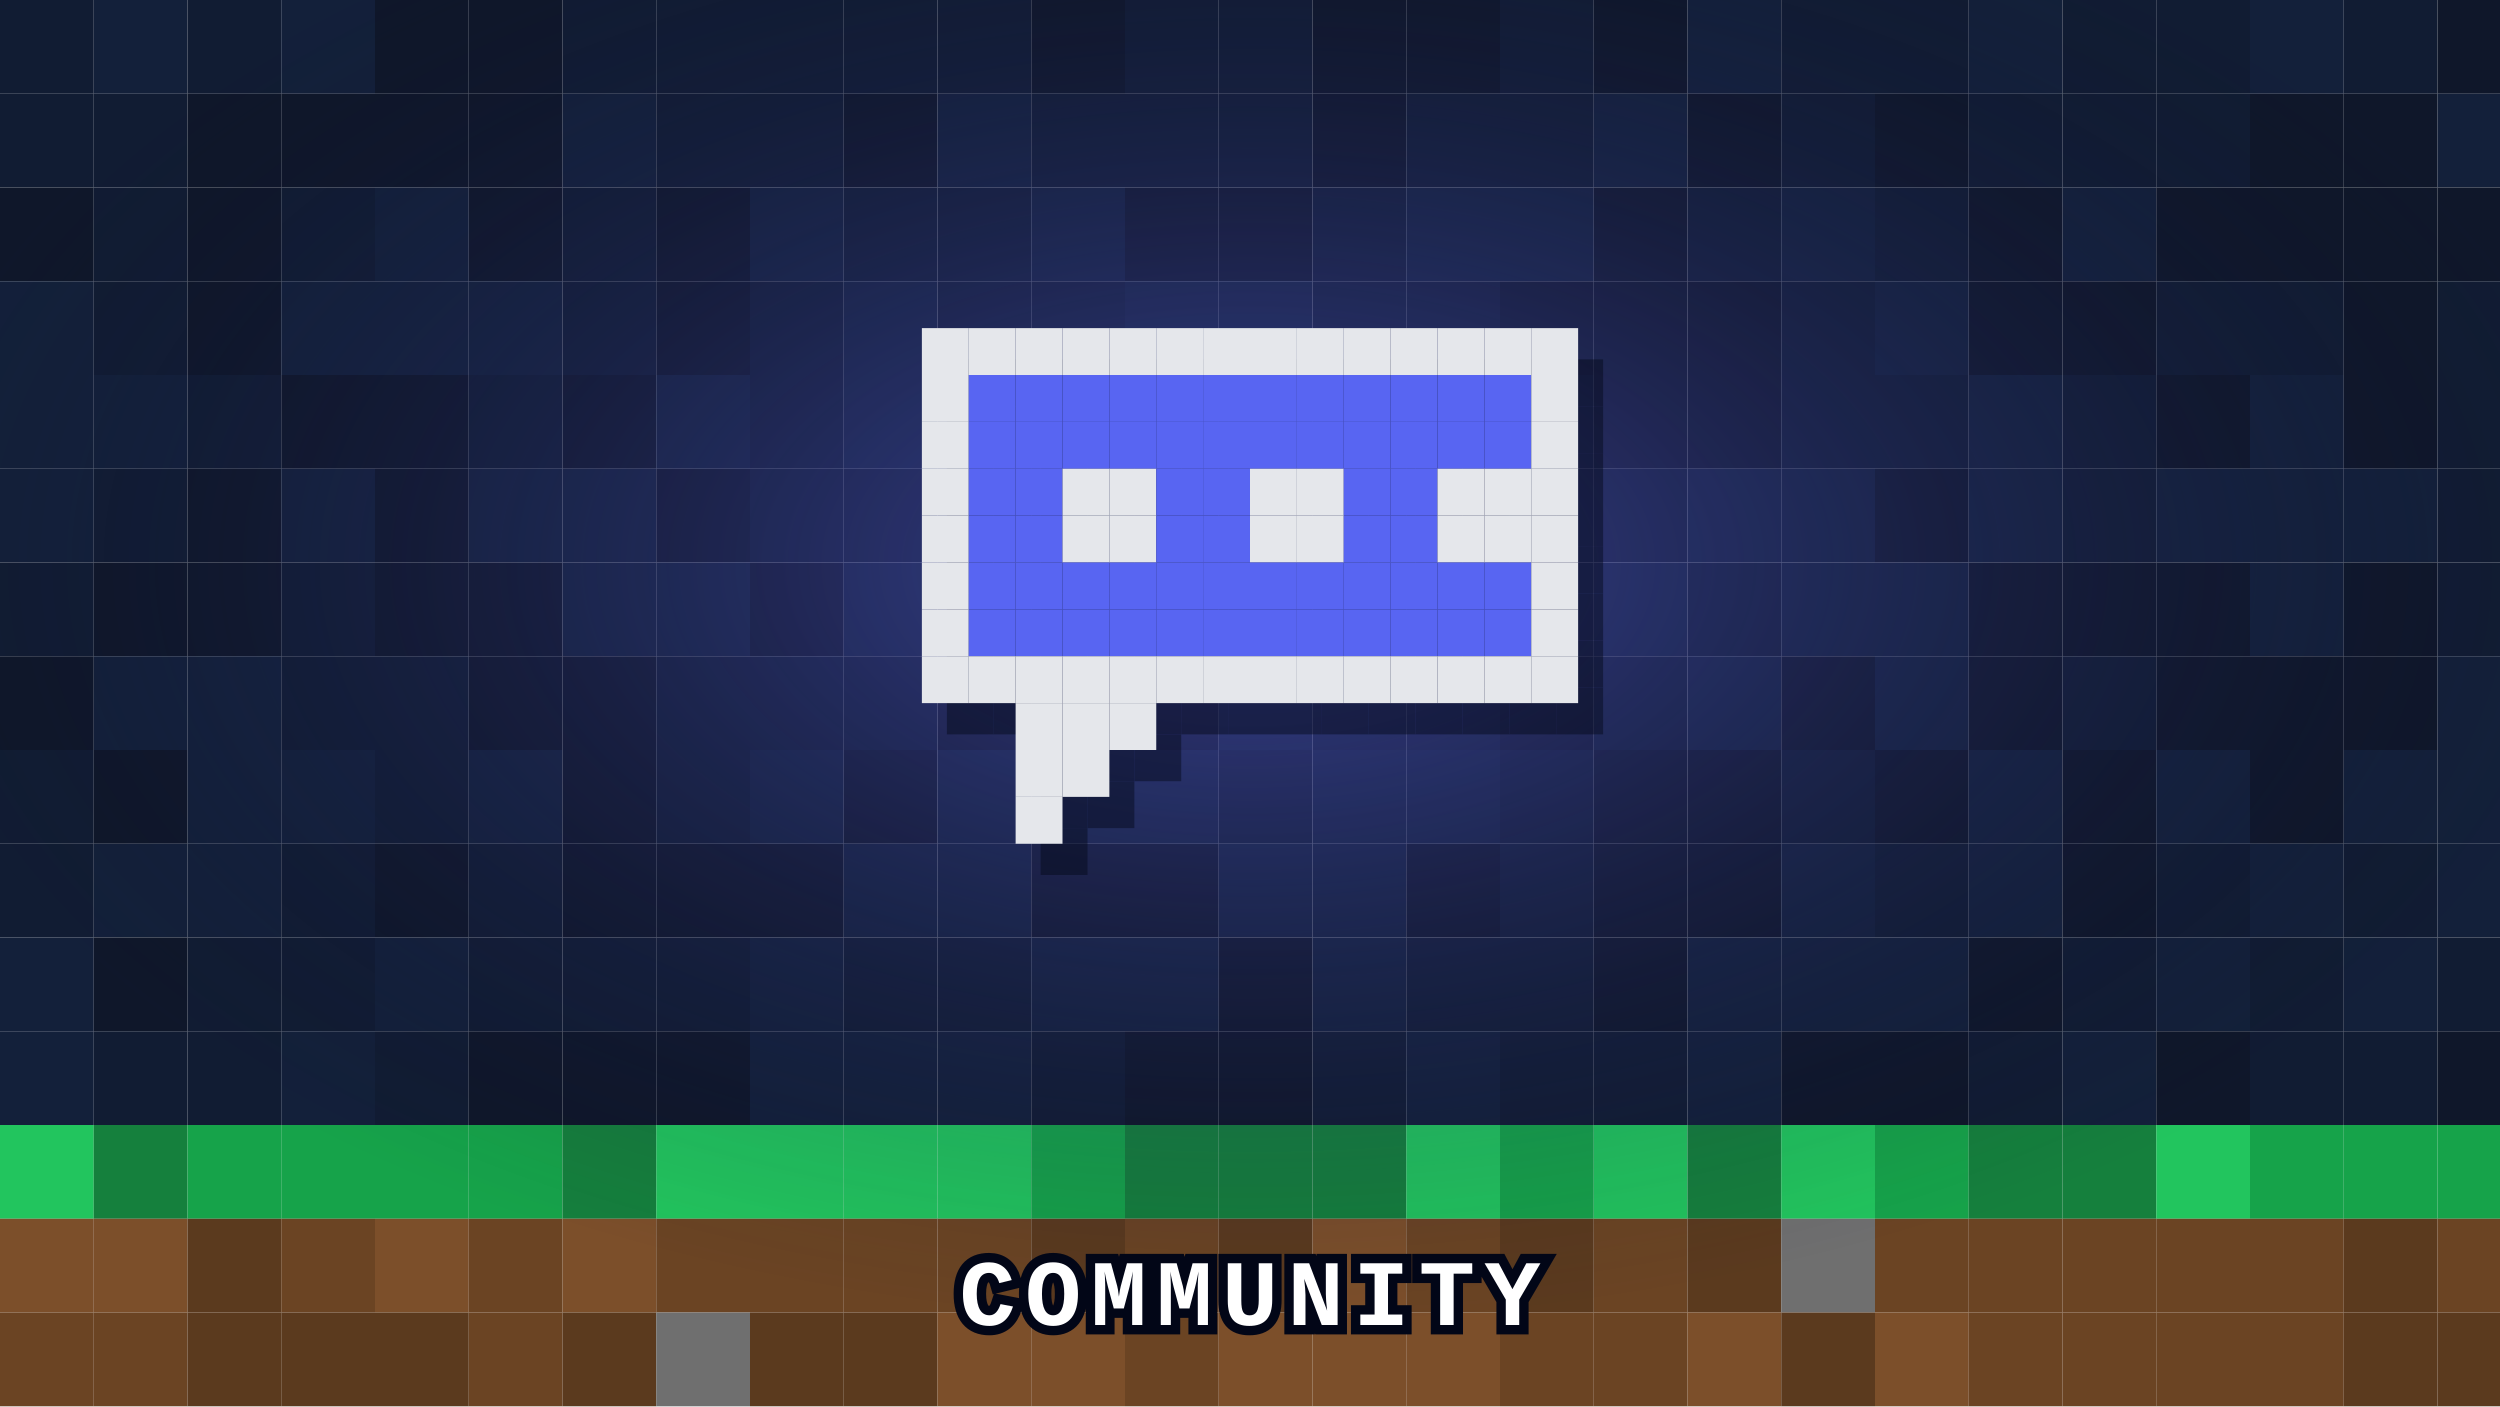
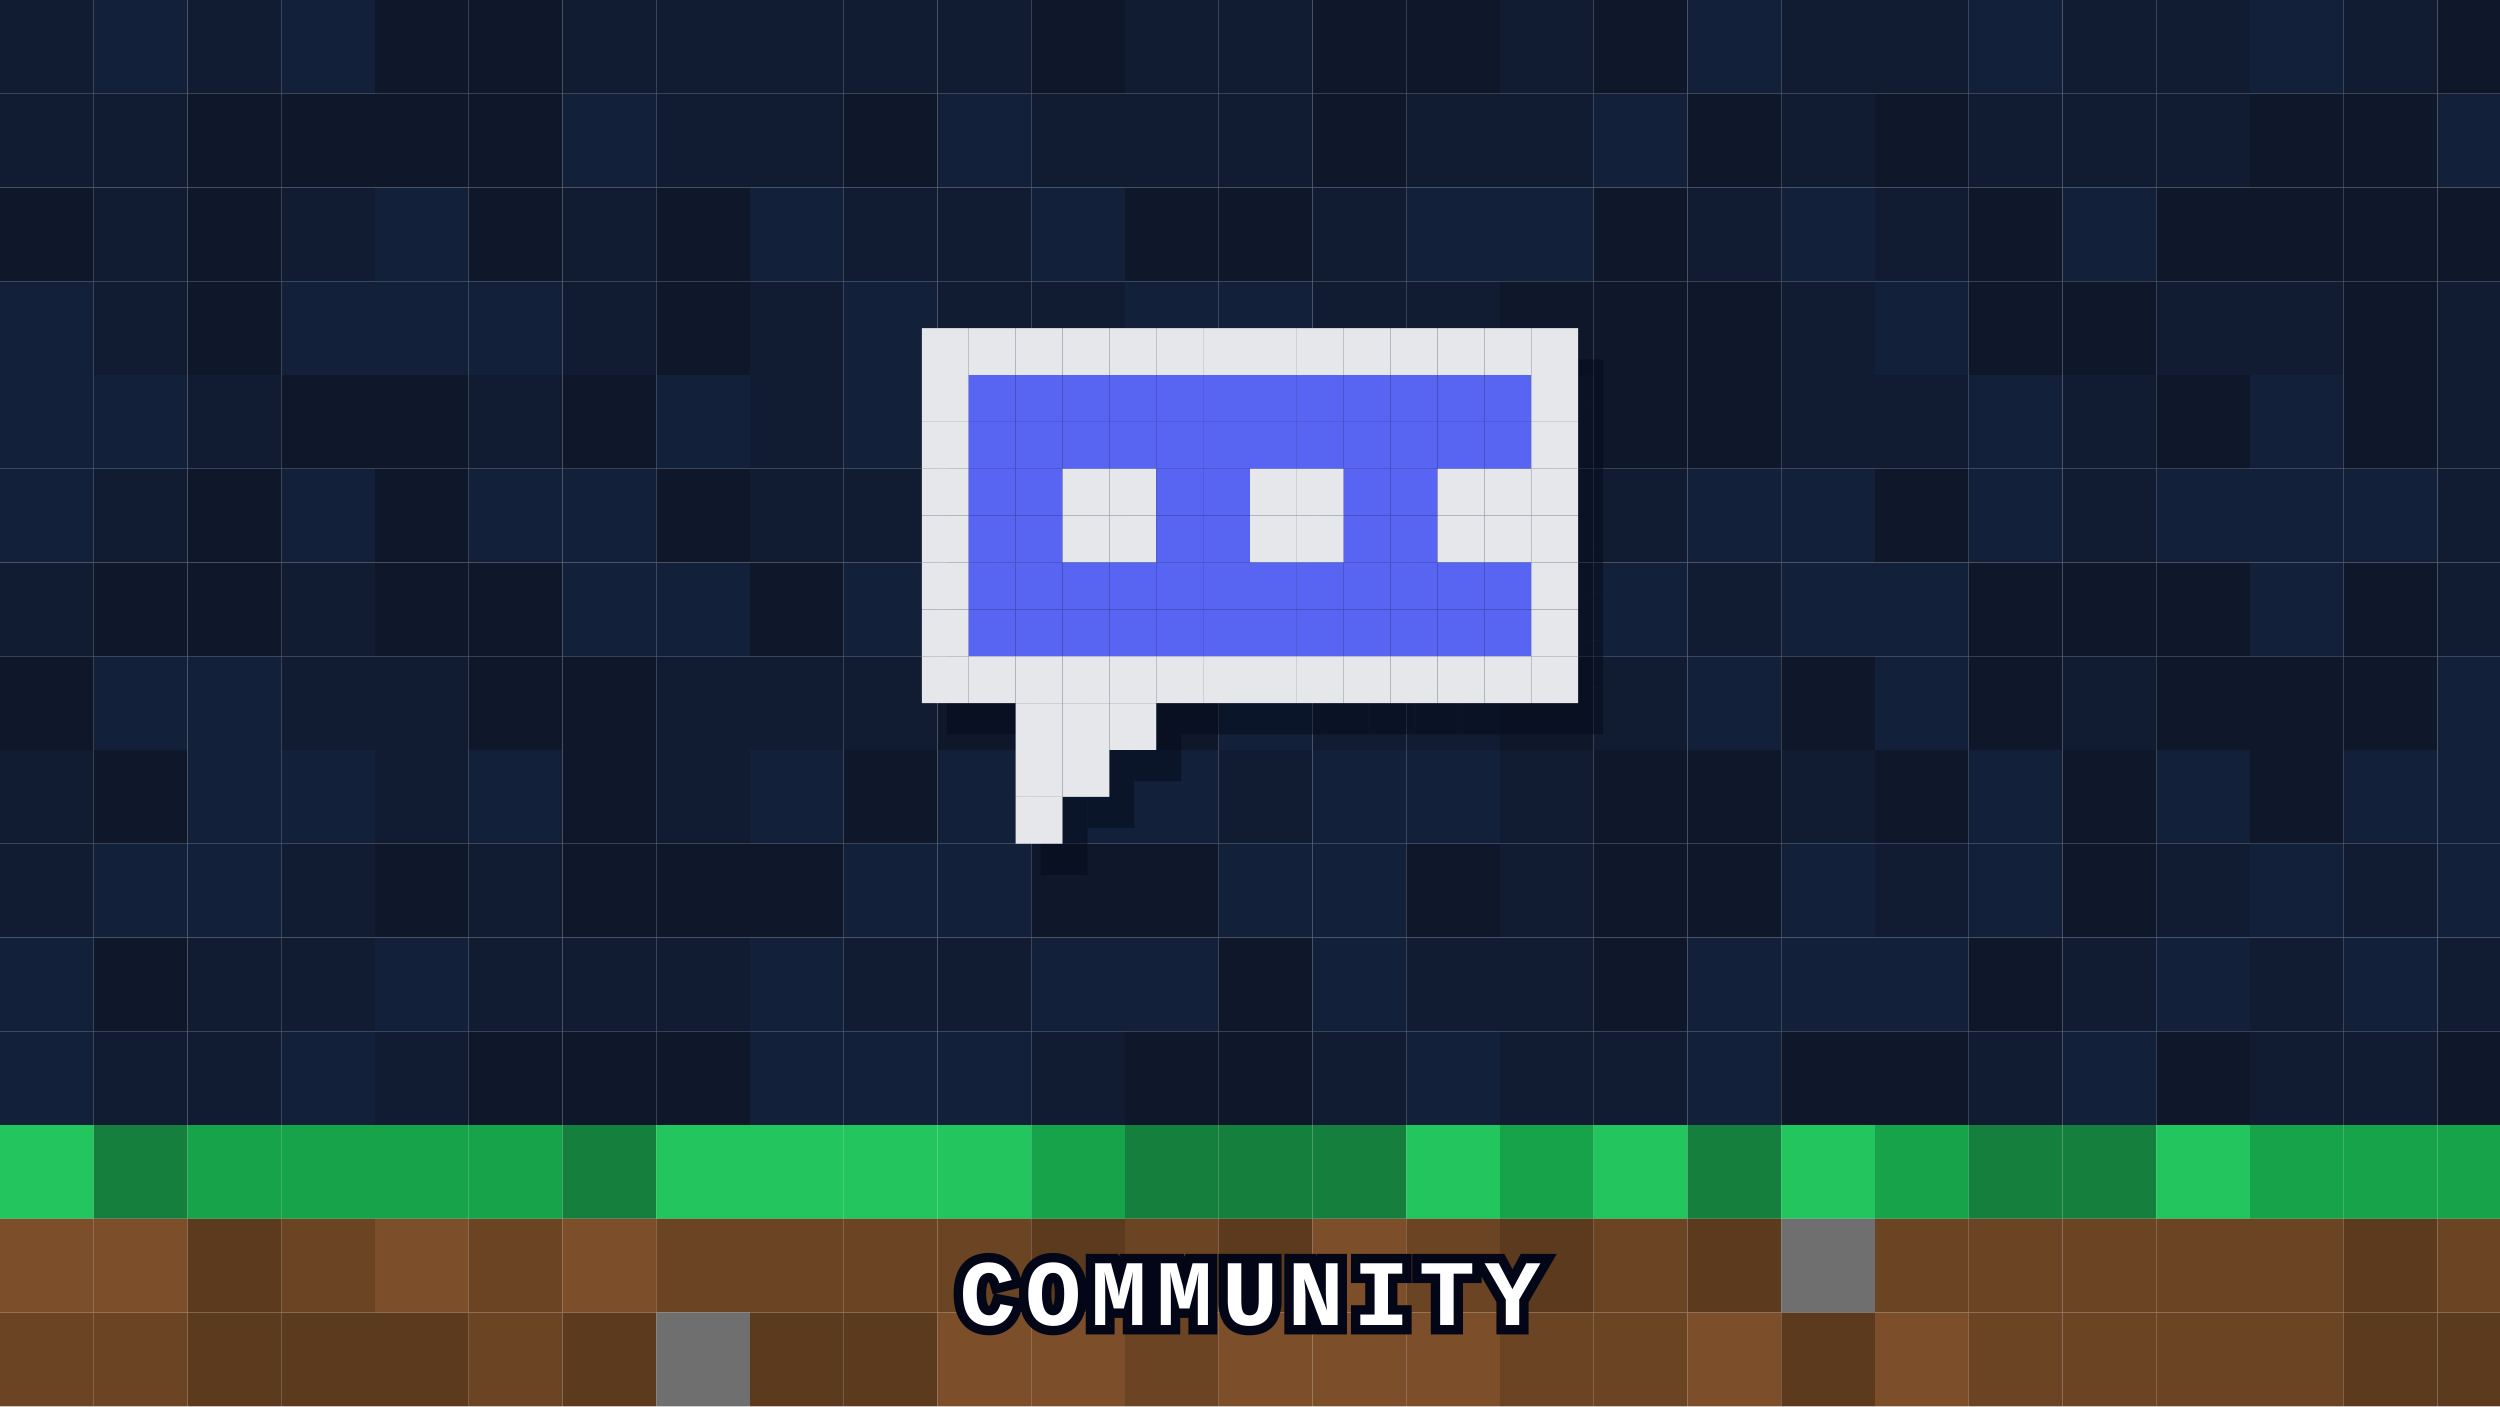
<svg xmlns="http://www.w3.org/2000/svg" viewBox="0 0 800 450" width="800" height="450">
-   <defs>
-     <radialGradient id="g" cx="50%" cy="40%" r="55%">
-       <stop offset="0" stop-color="#6366f1" stop-opacity=".85" />
-       <stop offset="1" stop-color="#020617" stop-opacity="0" />
-     </radialGradient>
-   </defs>
  <rect x="0" y="0" width="30" height="30" fill="#111c33" />
  <rect x="30" y="0" width="30" height="30" fill="#13203a" />
  <rect x="60" y="0" width="30" height="30" fill="#111c33" />
  <rect x="90" y="0" width="30" height="30" fill="#13203a" />
  <rect x="120" y="0" width="30" height="30" fill="#0f172a" />
  <rect x="150" y="0" width="30" height="30" fill="#0f172a" />
  <rect x="180" y="0" width="30" height="30" fill="#111c33" />
  <rect x="210" y="0" width="30" height="30" fill="#111c33" />
  <rect x="240" y="0" width="30" height="30" fill="#111c33" />
  <rect x="270" y="0" width="30" height="30" fill="#111c33" />
  <rect x="300" y="0" width="30" height="30" fill="#111c33" />
  <rect x="330" y="0" width="30" height="30" fill="#0f172a" />
  <rect x="360" y="0" width="30" height="30" fill="#111c33" />
  <rect x="390" y="0" width="30" height="30" fill="#111c33" />
  <rect x="420" y="0" width="30" height="30" fill="#0f172a" />
  <rect x="450" y="0" width="30" height="30" fill="#0f172a" />
  <rect x="480" y="0" width="30" height="30" fill="#111c33" />
  <rect x="510" y="0" width="30" height="30" fill="#0f172a" />
  <rect x="540" y="0" width="30" height="30" fill="#13203a" />
  <rect x="570" y="0" width="30" height="30" fill="#111c33" />
  <rect x="600" y="0" width="30" height="30" fill="#111c33" />
  <rect x="630" y="0" width="30" height="30" fill="#13203a" />
  <rect x="660" y="0" width="30" height="30" fill="#111c33" />
  <rect x="690" y="0" width="30" height="30" fill="#111c33" />
  <rect x="720" y="0" width="30" height="30" fill="#13203a" />
  <rect x="750" y="0" width="30" height="30" fill="#111c33" />
  <rect x="780" y="0" width="30" height="30" fill="#0f172a" />
  <rect x="0" y="30" width="30" height="30" fill="#111c33" />
  <rect x="30" y="30" width="30" height="30" fill="#111c33" />
  <rect x="60" y="30" width="30" height="30" fill="#0f172a" />
  <rect x="90" y="30" width="30" height="30" fill="#0f172a" />
  <rect x="120" y="30" width="30" height="30" fill="#0f172a" />
  <rect x="150" y="30" width="30" height="30" fill="#0f172a" />
  <rect x="180" y="30" width="30" height="30" fill="#13203a" />
  <rect x="210" y="30" width="30" height="30" fill="#111c33" />
  <rect x="240" y="30" width="30" height="30" fill="#111c33" />
  <rect x="270" y="30" width="30" height="30" fill="#0f172a" />
  <rect x="300" y="30" width="30" height="30" fill="#13203a" />
  <rect x="330" y="30" width="30" height="30" fill="#111c33" />
  <rect x="360" y="30" width="30" height="30" fill="#111c33" />
  <rect x="390" y="30" width="30" height="30" fill="#111c33" />
  <rect x="420" y="30" width="30" height="30" fill="#0f172a" />
  <rect x="450" y="30" width="30" height="30" fill="#111c33" />
  <rect x="480" y="30" width="30" height="30" fill="#111c33" />
  <rect x="510" y="30" width="30" height="30" fill="#13203a" />
  <rect x="540" y="30" width="30" height="30" fill="#0f172a" />
  <rect x="570" y="30" width="30" height="30" fill="#111c33" />
  <rect x="600" y="30" width="30" height="30" fill="#0f172a" />
  <rect x="630" y="30" width="30" height="30" fill="#111c33" />
  <rect x="660" y="30" width="30" height="30" fill="#111c33" />
  <rect x="690" y="30" width="30" height="30" fill="#111c33" />
  <rect x="720" y="30" width="30" height="30" fill="#0f172a" />
  <rect x="750" y="30" width="30" height="30" fill="#0f172a" />
  <rect x="780" y="30" width="30" height="30" fill="#13203a" />
  <rect x="0" y="60" width="30" height="30" fill="#0f172a" />
  <rect x="30" y="60" width="30" height="30" fill="#111c33" />
  <rect x="60" y="60" width="30" height="30" fill="#0f172a" />
  <rect x="90" y="60" width="30" height="30" fill="#111c33" />
  <rect x="120" y="60" width="30" height="30" fill="#13203a" />
  <rect x="150" y="60" width="30" height="30" fill="#0f172a" />
  <rect x="180" y="60" width="30" height="30" fill="#111c33" />
  <rect x="210" y="60" width="30" height="30" fill="#0f172a" />
  <rect x="240" y="60" width="30" height="30" fill="#13203a" />
  <rect x="270" y="60" width="30" height="30" fill="#111c33" />
  <rect x="300" y="60" width="30" height="30" fill="#111c33" />
  <rect x="330" y="60" width="30" height="30" fill="#13203a" />
  <rect x="360" y="60" width="30" height="30" fill="#0f172a" />
  <rect x="390" y="60" width="30" height="30" fill="#0f172a" />
  <rect x="420" y="60" width="30" height="30" fill="#111c33" />
  <rect x="450" y="60" width="30" height="30" fill="#13203a" />
  <rect x="480" y="60" width="30" height="30" fill="#13203a" />
  <rect x="510" y="60" width="30" height="30" fill="#0f172a" />
  <rect x="540" y="60" width="30" height="30" fill="#111c33" />
  <rect x="570" y="60" width="30" height="30" fill="#13203a" />
  <rect x="600" y="60" width="30" height="30" fill="#111c33" />
  <rect x="630" y="60" width="30" height="30" fill="#0f172a" />
  <rect x="660" y="60" width="30" height="30" fill="#13203a" />
  <rect x="690" y="60" width="30" height="30" fill="#0f172a" />
  <rect x="720" y="60" width="30" height="30" fill="#0f172a" />
  <rect x="750" y="60" width="30" height="30" fill="#0f172a" />
  <rect x="780" y="60" width="30" height="30" fill="#0f172a" />
  <rect x="0" y="90" width="30" height="30" fill="#13203a" />
  <rect x="30" y="90" width="30" height="30" fill="#111c33" />
  <rect x="60" y="90" width="30" height="30" fill="#0f172a" />
  <rect x="90" y="90" width="30" height="30" fill="#13203a" />
  <rect x="120" y="90" width="30" height="30" fill="#13203a" />
  <rect x="150" y="90" width="30" height="30" fill="#13203a" />
  <rect x="180" y="90" width="30" height="30" fill="#111c33" />
  <rect x="210" y="90" width="30" height="30" fill="#0f172a" />
  <rect x="240" y="90" width="30" height="30" fill="#111c33" />
  <rect x="270" y="90" width="30" height="30" fill="#13203a" />
  <rect x="300" y="90" width="30" height="30" fill="#111c33" />
  <rect x="330" y="90" width="30" height="30" fill="#111c33" />
  <rect x="360" y="90" width="30" height="30" fill="#13203a" />
  <rect x="390" y="90" width="30" height="30" fill="#13203a" />
  <rect x="420" y="90" width="30" height="30" fill="#111c33" />
  <rect x="450" y="90" width="30" height="30" fill="#111c33" />
  <rect x="480" y="90" width="30" height="30" fill="#0f172a" />
  <rect x="510" y="90" width="30" height="30" fill="#0f172a" />
  <rect x="540" y="90" width="30" height="30" fill="#0f172a" />
  <rect x="570" y="90" width="30" height="30" fill="#111c33" />
  <rect x="600" y="90" width="30" height="30" fill="#13203a" />
  <rect x="630" y="90" width="30" height="30" fill="#0f172a" />
  <rect x="660" y="90" width="30" height="30" fill="#0f172a" />
  <rect x="690" y="90" width="30" height="30" fill="#111c33" />
  <rect x="720" y="90" width="30" height="30" fill="#111c33" />
  <rect x="750" y="90" width="30" height="30" fill="#0f172a" />
  <rect x="780" y="90" width="30" height="30" fill="#111c33" />
  <rect x="0" y="120" width="30" height="30" fill="#13203a" />
  <rect x="30" y="120" width="30" height="30" fill="#13203a" />
  <rect x="60" y="120" width="30" height="30" fill="#111c33" />
  <rect x="90" y="120" width="30" height="30" fill="#0f172a" />
  <rect x="120" y="120" width="30" height="30" fill="#0f172a" />
  <rect x="150" y="120" width="30" height="30" fill="#111c33" />
  <rect x="180" y="120" width="30" height="30" fill="#0f172a" />
  <rect x="210" y="120" width="30" height="30" fill="#13203a" />
  <rect x="240" y="120" width="30" height="30" fill="#111c33" />
  <rect x="270" y="120" width="30" height="30" fill="#13203a" />
  <rect x="300" y="120" width="30" height="30" fill="#13203a" />
  <rect x="330" y="120" width="30" height="30" fill="#13203a" />
  <rect x="360" y="120" width="30" height="30" fill="#13203a" />
  <rect x="390" y="120" width="30" height="30" fill="#0f172a" />
  <rect x="420" y="120" width="30" height="30" fill="#0f172a" />
  <rect x="450" y="120" width="30" height="30" fill="#0f172a" />
  <rect x="480" y="120" width="30" height="30" fill="#111c33" />
  <rect x="510" y="120" width="30" height="30" fill="#0f172a" />
  <rect x="540" y="120" width="30" height="30" fill="#0f172a" />
  <rect x="570" y="120" width="30" height="30" fill="#111c33" />
  <rect x="600" y="120" width="30" height="30" fill="#111c33" />
  <rect x="630" y="120" width="30" height="30" fill="#13203a" />
  <rect x="660" y="120" width="30" height="30" fill="#111c33" />
  <rect x="690" y="120" width="30" height="30" fill="#0f172a" />
  <rect x="720" y="120" width="30" height="30" fill="#13203a" />
  <rect x="750" y="120" width="30" height="30" fill="#0f172a" />
  <rect x="780" y="120" width="30" height="30" fill="#111c33" />
  <rect x="0" y="150" width="30" height="30" fill="#13203a" />
  <rect x="30" y="150" width="30" height="30" fill="#111c33" />
  <rect x="60" y="150" width="30" height="30" fill="#0f172a" />
  <rect x="90" y="150" width="30" height="30" fill="#13203a" />
  <rect x="120" y="150" width="30" height="30" fill="#0f172a" />
  <rect x="150" y="150" width="30" height="30" fill="#13203a" />
  <rect x="180" y="150" width="30" height="30" fill="#13203a" />
  <rect x="210" y="150" width="30" height="30" fill="#0f172a" />
  <rect x="240" y="150" width="30" height="30" fill="#111c33" />
  <rect x="270" y="150" width="30" height="30" fill="#111c33" />
  <rect x="300" y="150" width="30" height="30" fill="#111c33" />
  <rect x="330" y="150" width="30" height="30" fill="#13203a" />
  <rect x="360" y="150" width="30" height="30" fill="#0f172a" />
  <rect x="390" y="150" width="30" height="30" fill="#13203a" />
  <rect x="420" y="150" width="30" height="30" fill="#13203a" />
  <rect x="450" y="150" width="30" height="30" fill="#0f172a" />
  <rect x="480" y="150" width="30" height="30" fill="#111c33" />
  <rect x="510" y="150" width="30" height="30" fill="#111c33" />
  <rect x="540" y="150" width="30" height="30" fill="#13203a" />
  <rect x="570" y="150" width="30" height="30" fill="#13203a" />
  <rect x="600" y="150" width="30" height="30" fill="#0f172a" />
  <rect x="630" y="150" width="30" height="30" fill="#13203a" />
  <rect x="660" y="150" width="30" height="30" fill="#111c33" />
  <rect x="690" y="150" width="30" height="30" fill="#13203a" />
  <rect x="720" y="150" width="30" height="30" fill="#13203a" />
  <rect x="750" y="150" width="30" height="30" fill="#13203a" />
  <rect x="780" y="150" width="30" height="30" fill="#111c33" />
  <rect x="0" y="180" width="30" height="30" fill="#111c33" />
  <rect x="30" y="180" width="30" height="30" fill="#0f172a" />
  <rect x="60" y="180" width="30" height="30" fill="#0f172a" />
  <rect x="90" y="180" width="30" height="30" fill="#111c33" />
  <rect x="120" y="180" width="30" height="30" fill="#0f172a" />
  <rect x="150" y="180" width="30" height="30" fill="#0f172a" />
  <rect x="180" y="180" width="30" height="30" fill="#13203a" />
  <rect x="210" y="180" width="30" height="30" fill="#13203a" />
  <rect x="240" y="180" width="30" height="30" fill="#0f172a" />
  <rect x="270" y="180" width="30" height="30" fill="#13203a" />
  <rect x="300" y="180" width="30" height="30" fill="#13203a" />
  <rect x="330" y="180" width="30" height="30" fill="#0f172a" />
  <rect x="360" y="180" width="30" height="30" fill="#0f172a" />
  <rect x="390" y="180" width="30" height="30" fill="#111c33" />
  <rect x="420" y="180" width="30" height="30" fill="#0f172a" />
  <rect x="450" y="180" width="30" height="30" fill="#111c33" />
  <rect x="480" y="180" width="30" height="30" fill="#111c33" />
  <rect x="510" y="180" width="30" height="30" fill="#13203a" />
  <rect x="540" y="180" width="30" height="30" fill="#111c33" />
  <rect x="570" y="180" width="30" height="30" fill="#13203a" />
  <rect x="600" y="180" width="30" height="30" fill="#13203a" />
  <rect x="630" y="180" width="30" height="30" fill="#0f172a" />
  <rect x="660" y="180" width="30" height="30" fill="#0f172a" />
  <rect x="690" y="180" width="30" height="30" fill="#0f172a" />
  <rect x="720" y="180" width="30" height="30" fill="#13203a" />
  <rect x="750" y="180" width="30" height="30" fill="#0f172a" />
  <rect x="780" y="180" width="30" height="30" fill="#111c33" />
  <rect x="0" y="210" width="30" height="30" fill="#0f172a" />
  <rect x="30" y="210" width="30" height="30" fill="#13203a" />
  <rect x="60" y="210" width="30" height="30" fill="#13203a" />
  <rect x="90" y="210" width="30" height="30" fill="#111c33" />
  <rect x="120" y="210" width="30" height="30" fill="#111c33" />
  <rect x="150" y="210" width="30" height="30" fill="#0f172a" />
  <rect x="180" y="210" width="30" height="30" fill="#0f172a" />
  <rect x="210" y="210" width="30" height="30" fill="#111c33" />
  <rect x="240" y="210" width="30" height="30" fill="#111c33" />
  <rect x="270" y="210" width="30" height="30" fill="#111c33" />
  <rect x="300" y="210" width="30" height="30" fill="#0f172a" />
  <rect x="330" y="210" width="30" height="30" fill="#111c33" />
  <rect x="360" y="210" width="30" height="30" fill="#0f172a" />
  <rect x="390" y="210" width="30" height="30" fill="#13203a" />
  <rect x="420" y="210" width="30" height="30" fill="#111c33" />
  <rect x="450" y="210" width="30" height="30" fill="#111c33" />
  <rect x="480" y="210" width="30" height="30" fill="#0f172a" />
  <rect x="510" y="210" width="30" height="30" fill="#111c33" />
  <rect x="540" y="210" width="30" height="30" fill="#13203a" />
  <rect x="570" y="210" width="30" height="30" fill="#0f172a" />
  <rect x="600" y="210" width="30" height="30" fill="#13203a" />
  <rect x="630" y="210" width="30" height="30" fill="#0f172a" />
  <rect x="660" y="210" width="30" height="30" fill="#111c33" />
  <rect x="690" y="210" width="30" height="30" fill="#0f172a" />
  <rect x="720" y="210" width="30" height="30" fill="#0f172a" />
  <rect x="750" y="210" width="30" height="30" fill="#0f172a" />
  <rect x="780" y="210" width="30" height="30" fill="#13203a" />
  <rect x="0" y="240" width="30" height="30" fill="#111c33" />
  <rect x="30" y="240" width="30" height="30" fill="#0f172a" />
  <rect x="60" y="240" width="30" height="30" fill="#13203a" />
  <rect x="90" y="240" width="30" height="30" fill="#13203a" />
  <rect x="120" y="240" width="30" height="30" fill="#111c33" />
  <rect x="150" y="240" width="30" height="30" fill="#13203a" />
  <rect x="180" y="240" width="30" height="30" fill="#0f172a" />
  <rect x="210" y="240" width="30" height="30" fill="#111c33" />
  <rect x="240" y="240" width="30" height="30" fill="#13203a" />
  <rect x="270" y="240" width="30" height="30" fill="#0f172a" />
  <rect x="300" y="240" width="30" height="30" fill="#13203a" />
  <rect x="330" y="240" width="30" height="30" fill="#13203a" />
  <rect x="360" y="240" width="30" height="30" fill="#13203a" />
  <rect x="390" y="240" width="30" height="30" fill="#111c33" />
  <rect x="420" y="240" width="30" height="30" fill="#13203a" />
  <rect x="450" y="240" width="30" height="30" fill="#13203a" />
  <rect x="480" y="240" width="30" height="30" fill="#111c33" />
  <rect x="510" y="240" width="30" height="30" fill="#0f172a" />
  <rect x="540" y="240" width="30" height="30" fill="#0f172a" />
  <rect x="570" y="240" width="30" height="30" fill="#111c33" />
  <rect x="600" y="240" width="30" height="30" fill="#0f172a" />
  <rect x="630" y="240" width="30" height="30" fill="#13203a" />
  <rect x="660" y="240" width="30" height="30" fill="#0f172a" />
  <rect x="690" y="240" width="30" height="30" fill="#13203a" />
  <rect x="720" y="240" width="30" height="30" fill="#0f172a" />
  <rect x="750" y="240" width="30" height="30" fill="#13203a" />
  <rect x="780" y="240" width="30" height="30" fill="#13203a" />
  <rect x="0" y="270" width="30" height="30" fill="#111c33" />
  <rect x="30" y="270" width="30" height="30" fill="#13203a" />
  <rect x="60" y="270" width="30" height="30" fill="#13203a" />
  <rect x="90" y="270" width="30" height="30" fill="#111c33" />
  <rect x="120" y="270" width="30" height="30" fill="#0f172a" />
  <rect x="150" y="270" width="30" height="30" fill="#111c33" />
  <rect x="180" y="270" width="30" height="30" fill="#0f172a" />
  <rect x="210" y="270" width="30" height="30" fill="#0f172a" />
  <rect x="240" y="270" width="30" height="30" fill="#0f172a" />
  <rect x="270" y="270" width="30" height="30" fill="#13203a" />
  <rect x="300" y="270" width="30" height="30" fill="#13203a" />
  <rect x="330" y="270" width="30" height="30" fill="#0f172a" />
  <rect x="360" y="270" width="30" height="30" fill="#0f172a" />
  <rect x="390" y="270" width="30" height="30" fill="#13203a" />
  <rect x="420" y="270" width="30" height="30" fill="#13203a" />
  <rect x="450" y="270" width="30" height="30" fill="#0f172a" />
  <rect x="480" y="270" width="30" height="30" fill="#111c33" />
  <rect x="510" y="270" width="30" height="30" fill="#0f172a" />
  <rect x="540" y="270" width="30" height="30" fill="#0f172a" />
  <rect x="570" y="270" width="30" height="30" fill="#13203a" />
  <rect x="600" y="270" width="30" height="30" fill="#111c33" />
  <rect x="630" y="270" width="30" height="30" fill="#13203a" />
  <rect x="660" y="270" width="30" height="30" fill="#0f172a" />
  <rect x="690" y="270" width="30" height="30" fill="#111c33" />
  <rect x="720" y="270" width="30" height="30" fill="#13203a" />
  <rect x="750" y="270" width="30" height="30" fill="#111c33" />
  <rect x="780" y="270" width="30" height="30" fill="#13203a" />
  <rect x="0" y="300" width="30" height="30" fill="#13203a" />
  <rect x="30" y="300" width="30" height="30" fill="#0f172a" />
  <rect x="60" y="300" width="30" height="30" fill="#111c33" />
  <rect x="90" y="300" width="30" height="30" fill="#111c33" />
  <rect x="120" y="300" width="30" height="30" fill="#13203a" />
  <rect x="150" y="300" width="30" height="30" fill="#111c33" />
  <rect x="180" y="300" width="30" height="30" fill="#111c33" />
  <rect x="210" y="300" width="30" height="30" fill="#111c33" />
  <rect x="240" y="300" width="30" height="30" fill="#13203a" />
  <rect x="270" y="300" width="30" height="30" fill="#111c33" />
  <rect x="300" y="300" width="30" height="30" fill="#111c33" />
  <rect x="330" y="300" width="30" height="30" fill="#13203a" />
  <rect x="360" y="300" width="30" height="30" fill="#13203a" />
  <rect x="390" y="300" width="30" height="30" fill="#0f172a" />
  <rect x="420" y="300" width="30" height="30" fill="#13203a" />
  <rect x="450" y="300" width="30" height="30" fill="#111c33" />
  <rect x="480" y="300" width="30" height="30" fill="#111c33" />
  <rect x="510" y="300" width="30" height="30" fill="#0f172a" />
  <rect x="540" y="300" width="30" height="30" fill="#13203a" />
  <rect x="570" y="300" width="30" height="30" fill="#13203a" />
  <rect x="600" y="300" width="30" height="30" fill="#13203a" />
  <rect x="630" y="300" width="30" height="30" fill="#0f172a" />
  <rect x="660" y="300" width="30" height="30" fill="#111c33" />
  <rect x="690" y="300" width="30" height="30" fill="#13203a" />
  <rect x="720" y="300" width="30" height="30" fill="#111c33" />
  <rect x="750" y="300" width="30" height="30" fill="#13203a" />
  <rect x="780" y="300" width="30" height="30" fill="#111c33" />
  <rect x="0" y="330" width="30" height="30" fill="#13203a" />
  <rect x="30" y="330" width="30" height="30" fill="#111c33" />
  <rect x="60" y="330" width="30" height="30" fill="#111c33" />
  <rect x="90" y="330" width="30" height="30" fill="#13203a" />
  <rect x="120" y="330" width="30" height="30" fill="#111c33" />
  <rect x="150" y="330" width="30" height="30" fill="#0f172a" />
  <rect x="180" y="330" width="30" height="30" fill="#0f172a" />
  <rect x="210" y="330" width="30" height="30" fill="#0f172a" />
  <rect x="240" y="330" width="30" height="30" fill="#13203a" />
  <rect x="270" y="330" width="30" height="30" fill="#13203a" />
  <rect x="300" y="330" width="30" height="30" fill="#13203a" />
  <rect x="330" y="330" width="30" height="30" fill="#111c33" />
  <rect x="360" y="330" width="30" height="30" fill="#0f172a" />
  <rect x="390" y="330" width="30" height="30" fill="#0f172a" />
  <rect x="420" y="330" width="30" height="30" fill="#111c33" />
  <rect x="450" y="330" width="30" height="30" fill="#13203a" />
  <rect x="480" y="330" width="30" height="30" fill="#111c33" />
  <rect x="510" y="330" width="30" height="30" fill="#111c33" />
  <rect x="540" y="330" width="30" height="30" fill="#13203a" />
  <rect x="570" y="330" width="30" height="30" fill="#0f172a" />
  <rect x="600" y="330" width="30" height="30" fill="#0f172a" />
  <rect x="630" y="330" width="30" height="30" fill="#111c33" />
  <rect x="660" y="330" width="30" height="30" fill="#13203a" />
  <rect x="690" y="330" width="30" height="30" fill="#0f172a" />
  <rect x="720" y="330" width="30" height="30" fill="#111c33" />
  <rect x="750" y="330" width="30" height="30" fill="#111c33" />
  <rect x="780" y="330" width="30" height="30" fill="#0f172a" />
  <rect x="0" y="360" width="30" height="30" fill="#22c55e" />
  <rect x="30" y="360" width="30" height="30" fill="#15803d" />
  <rect x="60" y="360" width="30" height="30" fill="#16a34a" />
  <rect x="90" y="360" width="30" height="30" fill="#16a34a" />
  <rect x="120" y="360" width="30" height="30" fill="#16a34a" />
  <rect x="150" y="360" width="30" height="30" fill="#16a34a" />
  <rect x="180" y="360" width="30" height="30" fill="#15803d" />
  <rect x="210" y="360" width="30" height="30" fill="#22c55e" />
  <rect x="240" y="360" width="30" height="30" fill="#22c55e" />
  <rect x="270" y="360" width="30" height="30" fill="#22c55e" />
  <rect x="300" y="360" width="30" height="30" fill="#22c55e" />
  <rect x="330" y="360" width="30" height="30" fill="#16a34a" />
  <rect x="360" y="360" width="30" height="30" fill="#15803d" />
  <rect x="390" y="360" width="30" height="30" fill="#15803d" />
  <rect x="420" y="360" width="30" height="30" fill="#15803d" />
  <rect x="450" y="360" width="30" height="30" fill="#22c55e" />
  <rect x="480" y="360" width="30" height="30" fill="#16a34a" />
  <rect x="510" y="360" width="30" height="30" fill="#22c55e" />
  <rect x="540" y="360" width="30" height="30" fill="#15803d" />
  <rect x="570" y="360" width="30" height="30" fill="#22c55e" />
  <rect x="600" y="360" width="30" height="30" fill="#16a34a" />
  <rect x="630" y="360" width="30" height="30" fill="#15803d" />
  <rect x="660" y="360" width="30" height="30" fill="#15803d" />
  <rect x="690" y="360" width="30" height="30" fill="#22c55e" />
  <rect x="720" y="360" width="30" height="30" fill="#16a34a" />
  <rect x="750" y="360" width="30" height="30" fill="#16a34a" />
  <rect x="780" y="360" width="30" height="30" fill="#16a34a" />
  <rect x="0" y="390" width="30" height="30" fill="#7c4f2a" />
  <rect x="30" y="390" width="30" height="30" fill="#7c4f2a" />
  <rect x="60" y="390" width="30" height="30" fill="#5b3a1e" />
  <rect x="90" y="390" width="30" height="30" fill="#6b4423" />
  <rect x="120" y="390" width="30" height="30" fill="#7c4f2a" />
  <rect x="150" y="390" width="30" height="30" fill="#6b4423" />
  <rect x="180" y="390" width="30" height="30" fill="#7c4f2a" />
  <rect x="210" y="390" width="30" height="30" fill="#6b4423" />
  <rect x="240" y="390" width="30" height="30" fill="#6b4423" />
  <rect x="270" y="390" width="30" height="30" fill="#6b4423" />
  <rect x="300" y="390" width="30" height="30" fill="#6b4423" />
  <rect x="330" y="390" width="30" height="30" fill="#5b3a1e" />
  <rect x="360" y="390" width="30" height="30" fill="#6b4423" />
  <rect x="390" y="390" width="30" height="30" fill="#5b3a1e" />
  <rect x="420" y="390" width="30" height="30" fill="#7c4f2a" />
  <rect x="450" y="390" width="30" height="30" fill="#6b4423" />
  <rect x="480" y="390" width="30" height="30" fill="#5b3a1e" />
  <rect x="510" y="390" width="30" height="30" fill="#6b4423" />
  <rect x="540" y="390" width="30" height="30" fill="#5b3a1e" />
  <rect x="570" y="390" width="30" height="30" fill="#6f6f6f" />
  <rect x="600" y="390" width="30" height="30" fill="#6b4423" />
  <rect x="630" y="390" width="30" height="30" fill="#6b4423" />
  <rect x="660" y="390" width="30" height="30" fill="#6b4423" />
  <rect x="690" y="390" width="30" height="30" fill="#6b4423" />
  <rect x="720" y="390" width="30" height="30" fill="#6b4423" />
  <rect x="750" y="390" width="30" height="30" fill="#5b3a1e" />
  <rect x="780" y="390" width="30" height="30" fill="#6b4423" />
  <rect x="0" y="420" width="30" height="30" fill="#6b4423" />
  <rect x="30" y="420" width="30" height="30" fill="#6b4423" />
  <rect x="60" y="420" width="30" height="30" fill="#5b3a1e" />
  <rect x="90" y="420" width="30" height="30" fill="#5b3a1e" />
  <rect x="120" y="420" width="30" height="30" fill="#5b3a1e" />
  <rect x="150" y="420" width="30" height="30" fill="#6b4423" />
  <rect x="180" y="420" width="30" height="30" fill="#5b3a1e" />
  <rect x="210" y="420" width="30" height="30" fill="#6f6f6f" />
  <rect x="240" y="420" width="30" height="30" fill="#5b3a1e" />
  <rect x="270" y="420" width="30" height="30" fill="#5b3a1e" />
  <rect x="300" y="420" width="30" height="30" fill="#7c4f2a" />
  <rect x="330" y="420" width="30" height="30" fill="#7c4f2a" />
  <rect x="360" y="420" width="30" height="30" fill="#6b4423" />
  <rect x="390" y="420" width="30" height="30" fill="#7c4f2a" />
  <rect x="420" y="420" width="30" height="30" fill="#7c4f2a" />
  <rect x="450" y="420" width="30" height="30" fill="#7c4f2a" />
  <rect x="480" y="420" width="30" height="30" fill="#6b4423" />
  <rect x="510" y="420" width="30" height="30" fill="#6b4423" />
  <rect x="540" y="420" width="30" height="30" fill="#7c4f2a" />
  <rect x="570" y="420" width="30" height="30" fill="#5b3a1e" />
  <rect x="600" y="420" width="30" height="30" fill="#7c4f2a" />
  <rect x="630" y="420" width="30" height="30" fill="#6b4423" />
  <rect x="660" y="420" width="30" height="30" fill="#6b4423" />
  <rect x="690" y="420" width="30" height="30" fill="#6b4423" />
  <rect x="720" y="420" width="30" height="30" fill="#6b4423" />
  <rect x="750" y="420" width="30" height="30" fill="#5b3a1e" />
  <rect x="780" y="420" width="30" height="30" fill="#5b3a1e" />
-   <rect x="0" y="0" width="800" height="450" fill="url(#g)" opacity=".6" />
  <g transform="translate(8 10)" opacity=".45">
    <rect x="295" y="105" width="15" height="15" fill="#020617" />
    <rect x="310" y="105" width="15" height="15" fill="#020617" />
    <rect x="325" y="105" width="15" height="15" fill="#020617" />
    <rect x="340" y="105" width="15" height="15" fill="#020617" />
    <rect x="355" y="105" width="15" height="15" fill="#020617" />
    <rect x="370" y="105" width="15" height="15" fill="#020617" />
    <rect x="385" y="105" width="15" height="15" fill="#020617" />
    <rect x="400" y="105" width="15" height="15" fill="#020617" />
    <rect x="415" y="105" width="15" height="15" fill="#020617" />
    <rect x="430" y="105" width="15" height="15" fill="#020617" />
    <rect x="445" y="105" width="15" height="15" fill="#020617" />
    <rect x="460" y="105" width="15" height="15" fill="#020617" />
    <rect x="475" y="105" width="15" height="15" fill="#020617" />
    <rect x="490" y="105" width="15" height="15" fill="#020617" />
    <rect x="295" y="120" width="15" height="15" fill="#020617" />
    <rect x="310" y="120" width="15" height="15" fill="#020617" />
    <rect x="325" y="120" width="15" height="15" fill="#020617" />
    <rect x="340" y="120" width="15" height="15" fill="#020617" />
    <rect x="355" y="120" width="15" height="15" fill="#020617" />
    <rect x="370" y="120" width="15" height="15" fill="#020617" />
    <rect x="385" y="120" width="15" height="15" fill="#020617" />
    <rect x="400" y="120" width="15" height="15" fill="#020617" />
    <rect x="415" y="120" width="15" height="15" fill="#020617" />
    <rect x="430" y="120" width="15" height="15" fill="#020617" />
    <rect x="445" y="120" width="15" height="15" fill="#020617" />
    <rect x="460" y="120" width="15" height="15" fill="#020617" />
    <rect x="475" y="120" width="15" height="15" fill="#020617" />
    <rect x="490" y="120" width="15" height="15" fill="#020617" />
    <rect x="295" y="135" width="15" height="15" fill="#020617" />
    <rect x="310" y="135" width="15" height="15" fill="#020617" />
    <rect x="325" y="135" width="15" height="15" fill="#020617" />
    <rect x="340" y="135" width="15" height="15" fill="#020617" />
    <rect x="355" y="135" width="15" height="15" fill="#020617" />
    <rect x="370" y="135" width="15" height="15" fill="#020617" />
    <rect x="385" y="135" width="15" height="15" fill="#020617" />
    <rect x="400" y="135" width="15" height="15" fill="#020617" />
    <rect x="415" y="135" width="15" height="15" fill="#020617" />
    <rect x="430" y="135" width="15" height="15" fill="#020617" />
    <rect x="445" y="135" width="15" height="15" fill="#020617" />
    <rect x="460" y="135" width="15" height="15" fill="#020617" />
    <rect x="475" y="135" width="15" height="15" fill="#020617" />
    <rect x="490" y="135" width="15" height="15" fill="#020617" />
    <rect x="295" y="150" width="15" height="15" fill="#020617" />
    <rect x="310" y="150" width="15" height="15" fill="#020617" />
    <rect x="325" y="150" width="15" height="15" fill="#020617" />
    <rect x="340" y="150" width="15" height="15" fill="#020617" />
    <rect x="355" y="150" width="15" height="15" fill="#020617" />
    <rect x="370" y="150" width="15" height="15" fill="#020617" />
    <rect x="385" y="150" width="15" height="15" fill="#020617" />
    <rect x="400" y="150" width="15" height="15" fill="#020617" />
    <rect x="415" y="150" width="15" height="15" fill="#020617" />
    <rect x="430" y="150" width="15" height="15" fill="#020617" />
    <rect x="445" y="150" width="15" height="15" fill="#020617" />
    <rect x="460" y="150" width="15" height="15" fill="#020617" />
    <rect x="475" y="150" width="15" height="15" fill="#020617" />
    <rect x="490" y="150" width="15" height="15" fill="#020617" />
    <rect x="295" y="165" width="15" height="15" fill="#020617" />
    <rect x="310" y="165" width="15" height="15" fill="#020617" />
    <rect x="325" y="165" width="15" height="15" fill="#020617" />
    <rect x="340" y="165" width="15" height="15" fill="#020617" />
    <rect x="355" y="165" width="15" height="15" fill="#020617" />
    <rect x="370" y="165" width="15" height="15" fill="#020617" />
    <rect x="385" y="165" width="15" height="15" fill="#020617" />
    <rect x="400" y="165" width="15" height="15" fill="#020617" />
    <rect x="415" y="165" width="15" height="15" fill="#020617" />
    <rect x="430" y="165" width="15" height="15" fill="#020617" />
    <rect x="445" y="165" width="15" height="15" fill="#020617" />
    <rect x="460" y="165" width="15" height="15" fill="#020617" />
    <rect x="475" y="165" width="15" height="15" fill="#020617" />
    <rect x="490" y="165" width="15" height="15" fill="#020617" />
    <rect x="295" y="180" width="15" height="15" fill="#020617" />
    <rect x="310" y="180" width="15" height="15" fill="#020617" />
    <rect x="325" y="180" width="15" height="15" fill="#020617" />
    <rect x="340" y="180" width="15" height="15" fill="#020617" />
    <rect x="355" y="180" width="15" height="15" fill="#020617" />
    <rect x="370" y="180" width="15" height="15" fill="#020617" />
    <rect x="385" y="180" width="15" height="15" fill="#020617" />
    <rect x="400" y="180" width="15" height="15" fill="#020617" />
    <rect x="415" y="180" width="15" height="15" fill="#020617" />
    <rect x="430" y="180" width="15" height="15" fill="#020617" />
    <rect x="445" y="180" width="15" height="15" fill="#020617" />
    <rect x="460" y="180" width="15" height="15" fill="#020617" />
    <rect x="475" y="180" width="15" height="15" fill="#020617" />
    <rect x="490" y="180" width="15" height="15" fill="#020617" />
    <rect x="295" y="195" width="15" height="15" fill="#020617" />
    <rect x="310" y="195" width="15" height="15" fill="#020617" />
    <rect x="325" y="195" width="15" height="15" fill="#020617" />
    <rect x="340" y="195" width="15" height="15" fill="#020617" />
    <rect x="355" y="195" width="15" height="15" fill="#020617" />
    <rect x="370" y="195" width="15" height="15" fill="#020617" />
    <rect x="385" y="195" width="15" height="15" fill="#020617" />
    <rect x="400" y="195" width="15" height="15" fill="#020617" />
    <rect x="415" y="195" width="15" height="15" fill="#020617" />
    <rect x="430" y="195" width="15" height="15" fill="#020617" />
    <rect x="445" y="195" width="15" height="15" fill="#020617" />
    <rect x="460" y="195" width="15" height="15" fill="#020617" />
    <rect x="475" y="195" width="15" height="15" fill="#020617" />
    <rect x="490" y="195" width="15" height="15" fill="#020617" />
    <rect x="295" y="210" width="15" height="15" fill="#020617" />
    <rect x="310" y="210" width="15" height="15" fill="#020617" />
    <rect x="325" y="210" width="15" height="15" fill="#020617" />
    <rect x="340" y="210" width="15" height="15" fill="#020617" />
    <rect x="355" y="210" width="15" height="15" fill="#020617" />
    <rect x="370" y="210" width="15" height="15" fill="#020617" />
    <rect x="385" y="210" width="15" height="15" fill="#020617" />
    <rect x="400" y="210" width="15" height="15" fill="#020617" />
    <rect x="415" y="210" width="15" height="15" fill="#020617" />
    <rect x="430" y="210" width="15" height="15" fill="#020617" />
    <rect x="445" y="210" width="15" height="15" fill="#020617" />
    <rect x="460" y="210" width="15" height="15" fill="#020617" />
    <rect x="475" y="210" width="15" height="15" fill="#020617" />
    <rect x="490" y="210" width="15" height="15" fill="#020617" />
    <rect x="325" y="225" width="15" height="15" fill="#020617" />
    <rect x="340" y="225" width="15" height="15" fill="#020617" />
    <rect x="355" y="225" width="15" height="15" fill="#020617" />
    <rect x="325" y="240" width="15" height="15" fill="#020617" />
    <rect x="340" y="240" width="15" height="15" fill="#020617" />
    <rect x="325" y="255" width="15" height="15" fill="#020617" />
  </g>
  <rect x="295" y="105" width="15" height="15" fill="#e5e7eb" />
  <rect x="310" y="105" width="15" height="15" fill="#e5e7eb" />
  <rect x="325" y="105" width="15" height="15" fill="#e5e7eb" />
  <rect x="340" y="105" width="15" height="15" fill="#e5e7eb" />
  <rect x="355" y="105" width="15" height="15" fill="#e5e7eb" />
  <rect x="370" y="105" width="15" height="15" fill="#e5e7eb" />
  <rect x="385" y="105" width="15" height="15" fill="#e5e7eb" />
  <rect x="400" y="105" width="15" height="15" fill="#e5e7eb" />
  <rect x="415" y="105" width="15" height="15" fill="#e5e7eb" />
  <rect x="430" y="105" width="15" height="15" fill="#e5e7eb" />
  <rect x="445" y="105" width="15" height="15" fill="#e5e7eb" />
  <rect x="460" y="105" width="15" height="15" fill="#e5e7eb" />
  <rect x="475" y="105" width="15" height="15" fill="#e5e7eb" />
  <rect x="490" y="105" width="15" height="15" fill="#e5e7eb" />
  <rect x="295" y="120" width="15" height="15" fill="#e5e7eb" />
  <rect x="310" y="120" width="15" height="15" fill="#5865f2" />
  <rect x="325" y="120" width="15" height="15" fill="#5865f2" />
  <rect x="340" y="120" width="15" height="15" fill="#5865f2" />
  <rect x="355" y="120" width="15" height="15" fill="#5865f2" />
  <rect x="370" y="120" width="15" height="15" fill="#5865f2" />
  <rect x="385" y="120" width="15" height="15" fill="#5865f2" />
  <rect x="400" y="120" width="15" height="15" fill="#5865f2" />
  <rect x="415" y="120" width="15" height="15" fill="#5865f2" />
  <rect x="430" y="120" width="15" height="15" fill="#5865f2" />
  <rect x="445" y="120" width="15" height="15" fill="#5865f2" />
  <rect x="460" y="120" width="15" height="15" fill="#5865f2" />
  <rect x="475" y="120" width="15" height="15" fill="#5865f2" />
  <rect x="490" y="120" width="15" height="15" fill="#e5e7eb" />
  <rect x="295" y="135" width="15" height="15" fill="#e5e7eb" />
  <rect x="310" y="135" width="15" height="15" fill="#5865f2" />
  <rect x="325" y="135" width="15" height="15" fill="#5865f2" />
  <rect x="340" y="135" width="15" height="15" fill="#5865f2" />
  <rect x="355" y="135" width="15" height="15" fill="#5865f2" />
  <rect x="370" y="135" width="15" height="15" fill="#5865f2" />
  <rect x="385" y="135" width="15" height="15" fill="#5865f2" />
  <rect x="400" y="135" width="15" height="15" fill="#5865f2" />
  <rect x="415" y="135" width="15" height="15" fill="#5865f2" />
  <rect x="430" y="135" width="15" height="15" fill="#5865f2" />
  <rect x="445" y="135" width="15" height="15" fill="#5865f2" />
  <rect x="460" y="135" width="15" height="15" fill="#5865f2" />
  <rect x="475" y="135" width="15" height="15" fill="#5865f2" />
  <rect x="490" y="135" width="15" height="15" fill="#e5e7eb" />
  <rect x="295" y="150" width="15" height="15" fill="#e5e7eb" />
  <rect x="310" y="150" width="15" height="15" fill="#5865f2" />
  <rect x="325" y="150" width="15" height="15" fill="#5865f2" />
  <rect x="340" y="150" width="15" height="15" fill="#e5e7eb" />
  <rect x="355" y="150" width="15" height="15" fill="#e5e7eb" />
  <rect x="370" y="150" width="15" height="15" fill="#5865f2" />
  <rect x="385" y="150" width="15" height="15" fill="#5865f2" />
  <rect x="400" y="150" width="15" height="15" fill="#e5e7eb" />
  <rect x="415" y="150" width="15" height="15" fill="#e5e7eb" />
  <rect x="430" y="150" width="15" height="15" fill="#5865f2" />
  <rect x="445" y="150" width="15" height="15" fill="#5865f2" />
  <rect x="460" y="150" width="15" height="15" fill="#e5e7eb" />
  <rect x="475" y="150" width="15" height="15" fill="#e5e7eb" />
  <rect x="490" y="150" width="15" height="15" fill="#e5e7eb" />
  <rect x="295" y="165" width="15" height="15" fill="#e5e7eb" />
  <rect x="310" y="165" width="15" height="15" fill="#5865f2" />
  <rect x="325" y="165" width="15" height="15" fill="#5865f2" />
  <rect x="340" y="165" width="15" height="15" fill="#e5e7eb" />
  <rect x="355" y="165" width="15" height="15" fill="#e5e7eb" />
  <rect x="370" y="165" width="15" height="15" fill="#5865f2" />
  <rect x="385" y="165" width="15" height="15" fill="#5865f2" />
  <rect x="400" y="165" width="15" height="15" fill="#e5e7eb" />
  <rect x="415" y="165" width="15" height="15" fill="#e5e7eb" />
  <rect x="430" y="165" width="15" height="15" fill="#5865f2" />
  <rect x="445" y="165" width="15" height="15" fill="#5865f2" />
  <rect x="460" y="165" width="15" height="15" fill="#e5e7eb" />
  <rect x="475" y="165" width="15" height="15" fill="#e5e7eb" />
  <rect x="490" y="165" width="15" height="15" fill="#e5e7eb" />
  <rect x="295" y="180" width="15" height="15" fill="#e5e7eb" />
  <rect x="310" y="180" width="15" height="15" fill="#5865f2" />
  <rect x="325" y="180" width="15" height="15" fill="#5865f2" />
  <rect x="340" y="180" width="15" height="15" fill="#5865f2" />
  <rect x="355" y="180" width="15" height="15" fill="#5865f2" />
  <rect x="370" y="180" width="15" height="15" fill="#5865f2" />
  <rect x="385" y="180" width="15" height="15" fill="#5865f2" />
  <rect x="400" y="180" width="15" height="15" fill="#5865f2" />
  <rect x="415" y="180" width="15" height="15" fill="#5865f2" />
  <rect x="430" y="180" width="15" height="15" fill="#5865f2" />
  <rect x="445" y="180" width="15" height="15" fill="#5865f2" />
  <rect x="460" y="180" width="15" height="15" fill="#5865f2" />
  <rect x="475" y="180" width="15" height="15" fill="#5865f2" />
  <rect x="490" y="180" width="15" height="15" fill="#e5e7eb" />
  <rect x="295" y="195" width="15" height="15" fill="#e5e7eb" />
  <rect x="310" y="195" width="15" height="15" fill="#5865f2" />
  <rect x="325" y="195" width="15" height="15" fill="#5865f2" />
  <rect x="340" y="195" width="15" height="15" fill="#5865f2" />
  <rect x="355" y="195" width="15" height="15" fill="#5865f2" />
  <rect x="370" y="195" width="15" height="15" fill="#5865f2" />
  <rect x="385" y="195" width="15" height="15" fill="#5865f2" />
  <rect x="400" y="195" width="15" height="15" fill="#5865f2" />
  <rect x="415" y="195" width="15" height="15" fill="#5865f2" />
  <rect x="430" y="195" width="15" height="15" fill="#5865f2" />
  <rect x="445" y="195" width="15" height="15" fill="#5865f2" />
  <rect x="460" y="195" width="15" height="15" fill="#5865f2" />
  <rect x="475" y="195" width="15" height="15" fill="#5865f2" />
  <rect x="490" y="195" width="15" height="15" fill="#e5e7eb" />
  <rect x="295" y="210" width="15" height="15" fill="#e5e7eb" />
  <rect x="310" y="210" width="15" height="15" fill="#e5e7eb" />
  <rect x="325" y="210" width="15" height="15" fill="#e5e7eb" />
  <rect x="340" y="210" width="15" height="15" fill="#e5e7eb" />
  <rect x="355" y="210" width="15" height="15" fill="#e5e7eb" />
  <rect x="370" y="210" width="15" height="15" fill="#e5e7eb" />
  <rect x="385" y="210" width="15" height="15" fill="#e5e7eb" />
  <rect x="400" y="210" width="15" height="15" fill="#e5e7eb" />
  <rect x="415" y="210" width="15" height="15" fill="#e5e7eb" />
  <rect x="430" y="210" width="15" height="15" fill="#e5e7eb" />
  <rect x="445" y="210" width="15" height="15" fill="#e5e7eb" />
  <rect x="460" y="210" width="15" height="15" fill="#e5e7eb" />
  <rect x="475" y="210" width="15" height="15" fill="#e5e7eb" />
  <rect x="490" y="210" width="15" height="15" fill="#e5e7eb" />
  <rect x="325" y="225" width="15" height="15" fill="#e5e7eb" />
  <rect x="340" y="225" width="15" height="15" fill="#e5e7eb" />
  <rect x="355" y="225" width="15" height="15" fill="#e5e7eb" />
  <rect x="325" y="240" width="15" height="15" fill="#e5e7eb" />
  <rect x="340" y="240" width="15" height="15" fill="#e5e7eb" />
  <rect x="325" y="255" width="15" height="15" fill="#e5e7eb" />
  <text x="400" y="424" text-anchor="middle" font-family="'Courier New',monospace" font-size="30" font-weight="900" letter-spacing="3" fill="#ffffff" stroke="#020617" stroke-width="6" paint-order="stroke">COMMUNITY</text>
</svg>
